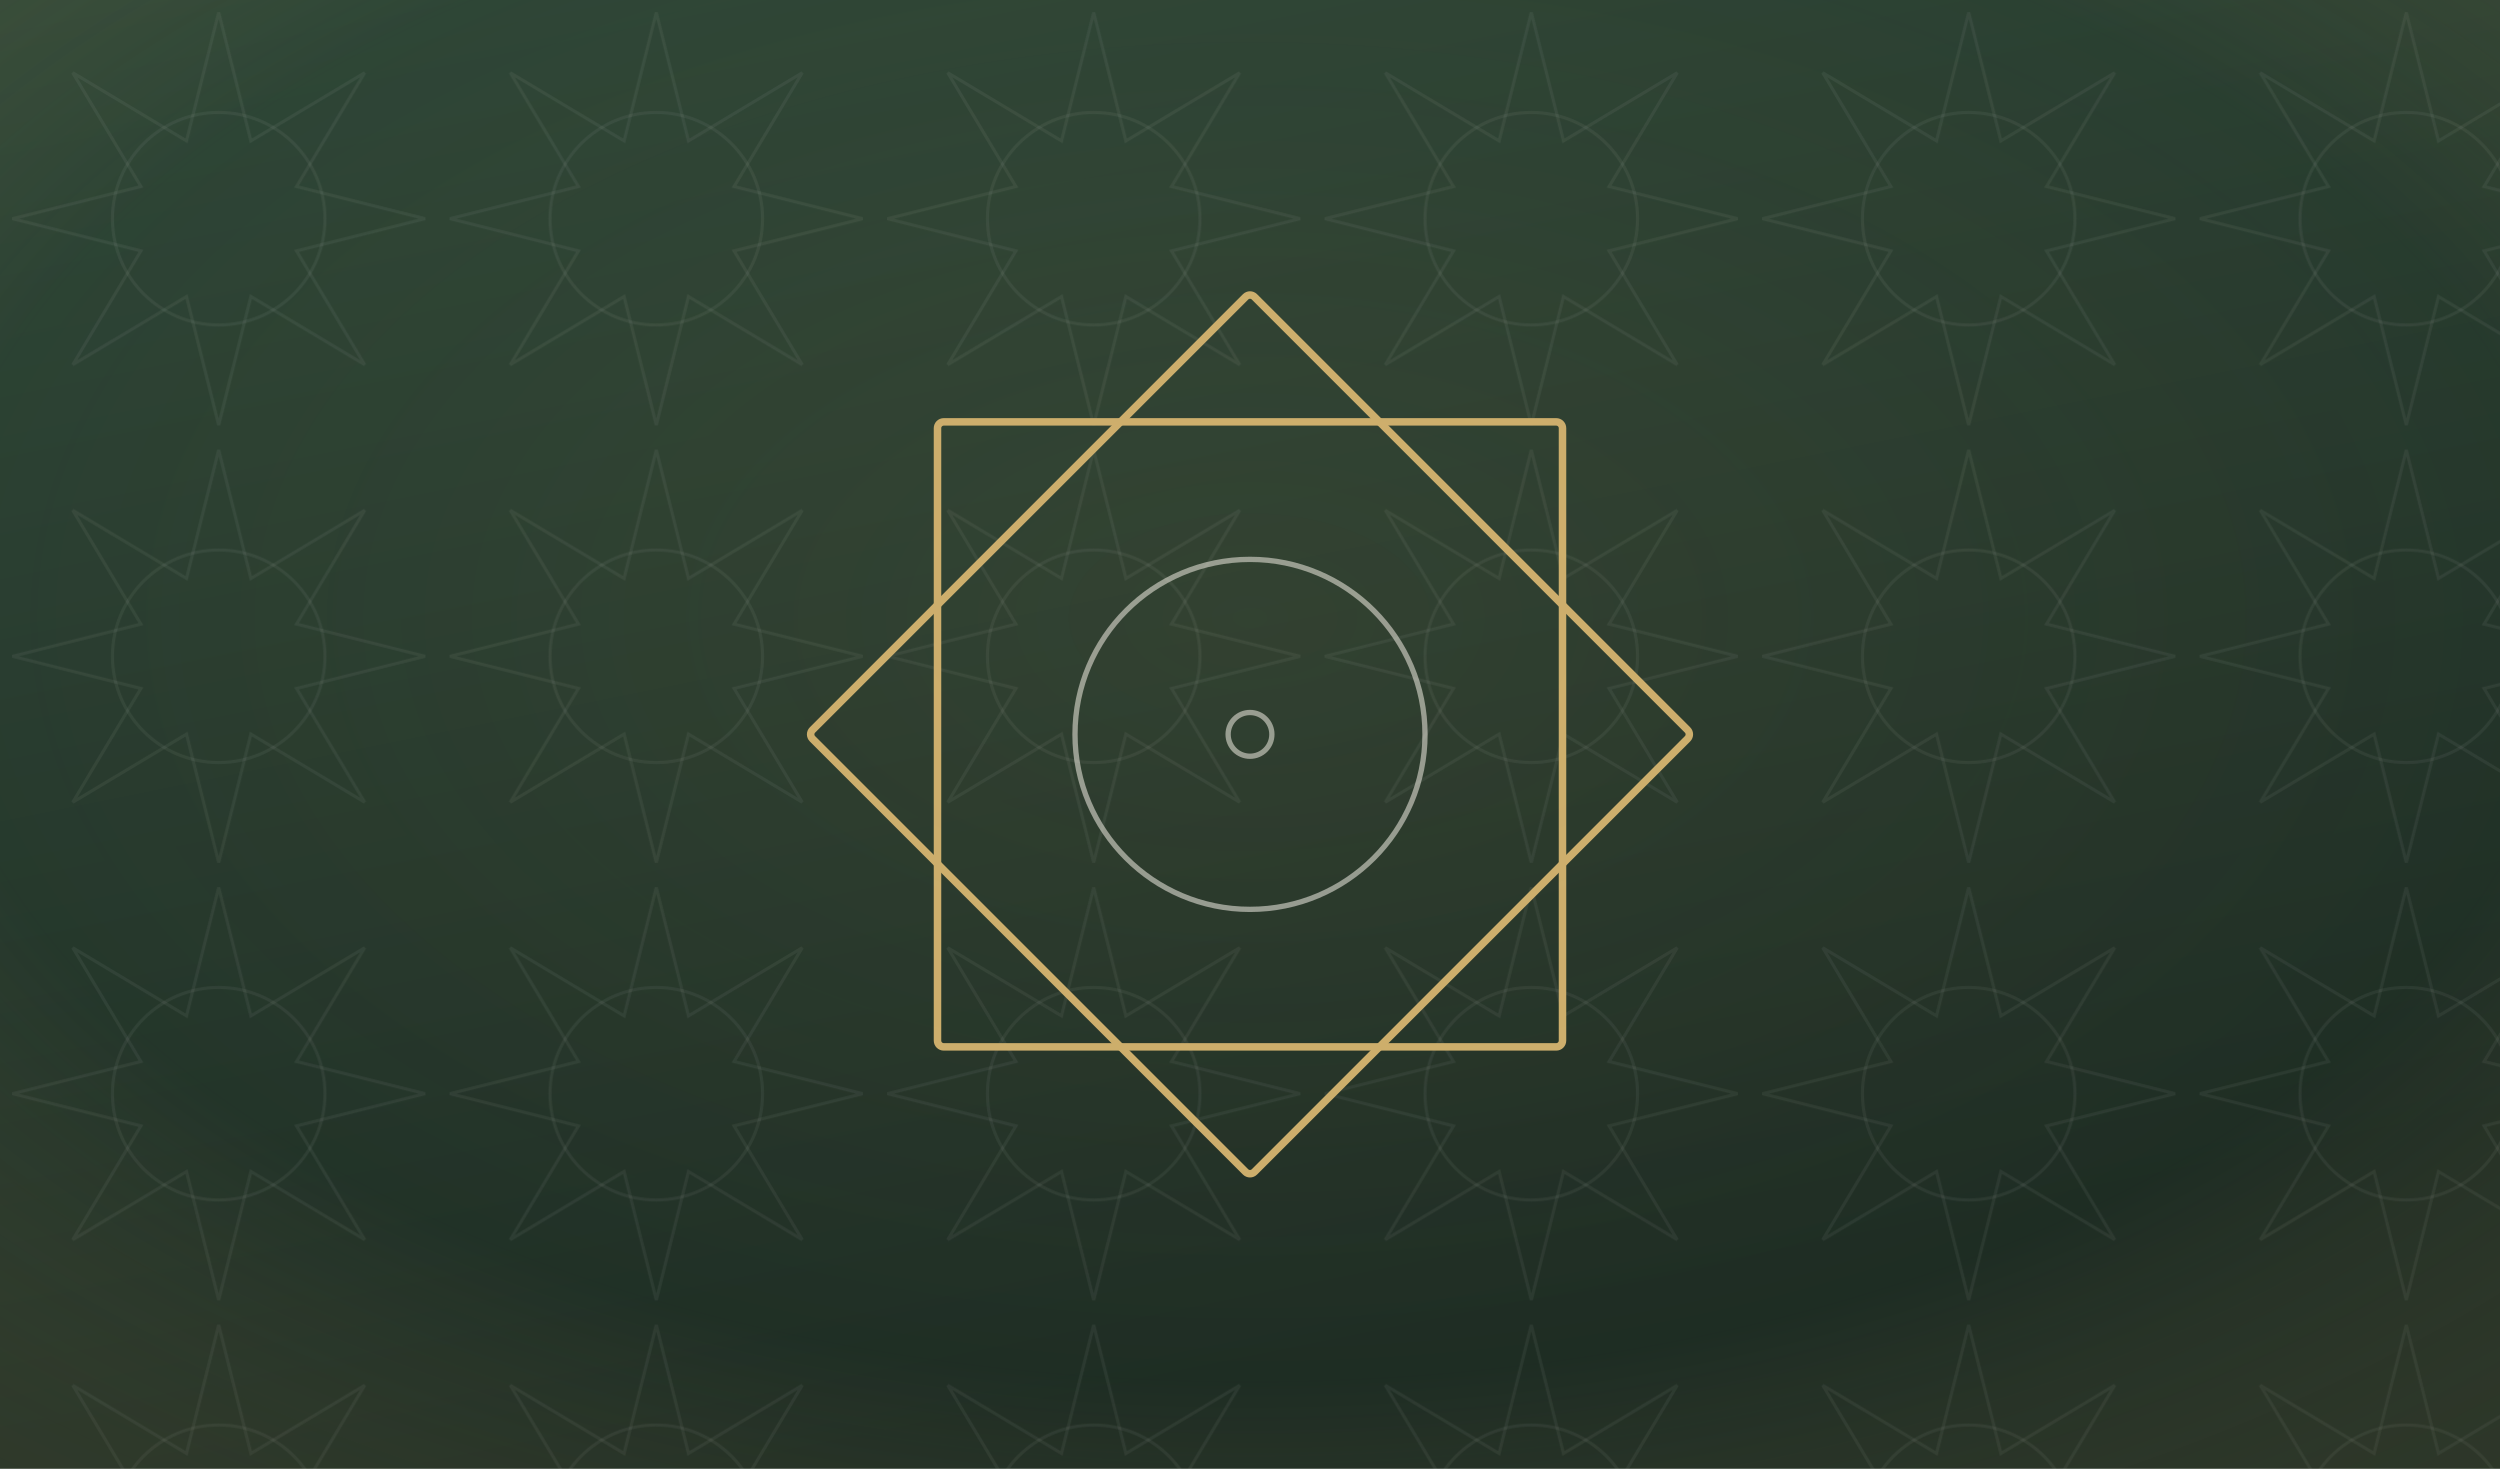
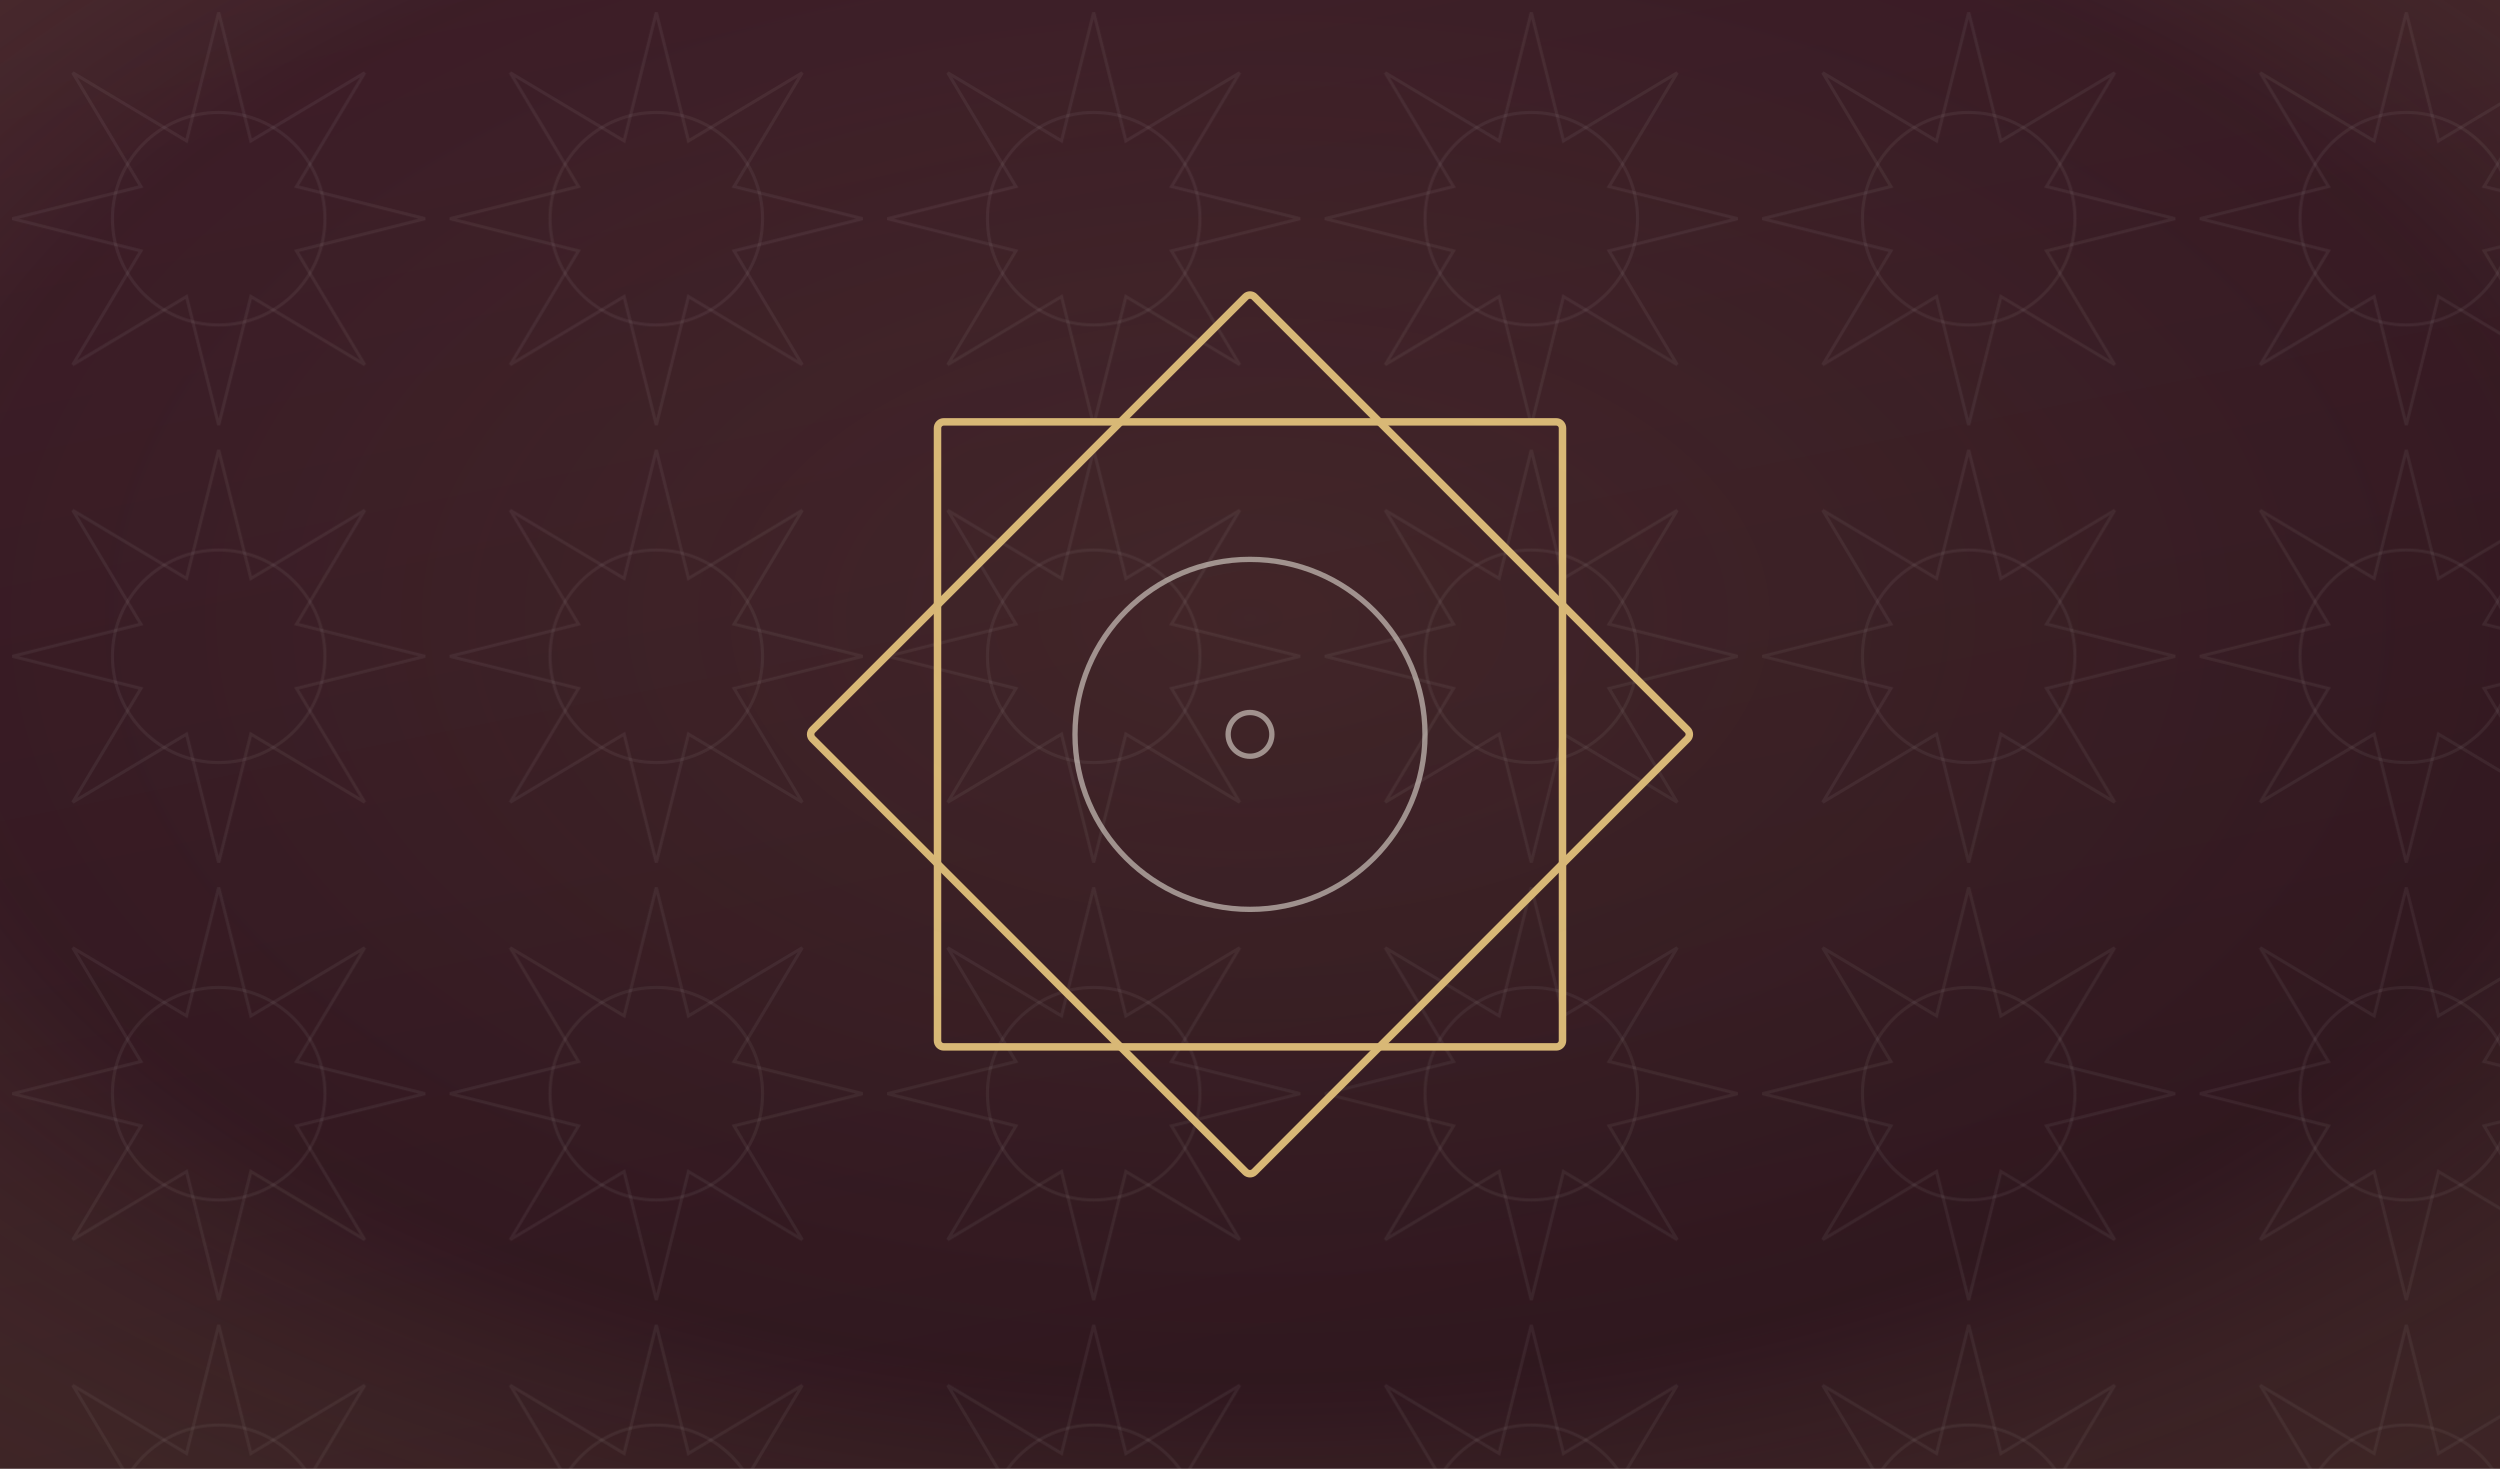
<svg xmlns="http://www.w3.org/2000/svg" viewBox="0 0 800 470" role="img" aria-label="">
  <defs>
    <linearGradient id="bg" x1="0" y1="0" x2="0.35" y2="1">
-       <stop offset="0" stop-color="#2c4536" />
-       <stop offset="1" stop-color="#1b2a22" />
+       <stop offset="0" stop-color="#3a1b26" />
+       <stop offset="1" stop-color="#2c141d" />
    </linearGradient>
    <radialGradient id="glow" cx="0.5" cy="0.42" r="1.05">
-       <stop offset="0" stop-color="#cdae6c" stop-opacity="0.09" />
-       <stop offset="0.5" stop-color="#cdae6c" stop-opacity="0.02" />
-       <stop offset="1" stop-color="#101a14" stop-opacity="0.4" />
+       <stop offset="0" stop-color="#d8b876" stop-opacity="0.09" />
+       <stop offset="0.5" stop-color="#d8b876" stop-opacity="0.02" />
+       <stop offset="1" stop-color="#1c0d13" stop-opacity="0.4" />
    </radialGradient>
    <pattern id="lat" width="140" height="140" patternUnits="userSpaceOnUse">
      <g fill="none" stroke="#f2f0eb" stroke-opacity="0.06">
        <polygon points="70.0,4.0 80.3,45.1 116.7,23.3 94.9,59.7 136.0,70.0 94.9,80.3 116.7,116.7 80.3,94.9 70.0,136.0 59.7,94.9 23.3,116.7 45.1,80.3 4.0,70.0 45.1,59.7 23.3,23.3 59.7,45.1" />
        <circle cx="70" cy="70" r="34" />
      </g>
    </pattern>
  </defs>
  <rect width="800" height="470" fill="url(#bg)" />
  <rect width="800" height="470" fill="url(#lat)" />
-   <g fill="none" stroke="#cdae6c" stroke-width="2.4" stroke-linecap="round" stroke-linejoin="round">
+   <g fill="none" stroke="#d8b876" stroke-width="2.4" stroke-linecap="round" stroke-linejoin="round">
    <rect x="300" y="135" width="200" height="200" rx="2" />
    <rect x="300" y="135" width="200" height="200" rx="2" transform="rotate(45 400 235)" />
  </g>
  <g fill="none" stroke="#f2f0eb" stroke-opacity="0.55" stroke-width="1.7" stroke-linecap="round">
    <circle cx="400" cy="235" r="56" />
    <circle cx="400" cy="235" r="7" />
  </g>
  <rect width="800" height="470" fill="url(#glow)" />
</svg>
